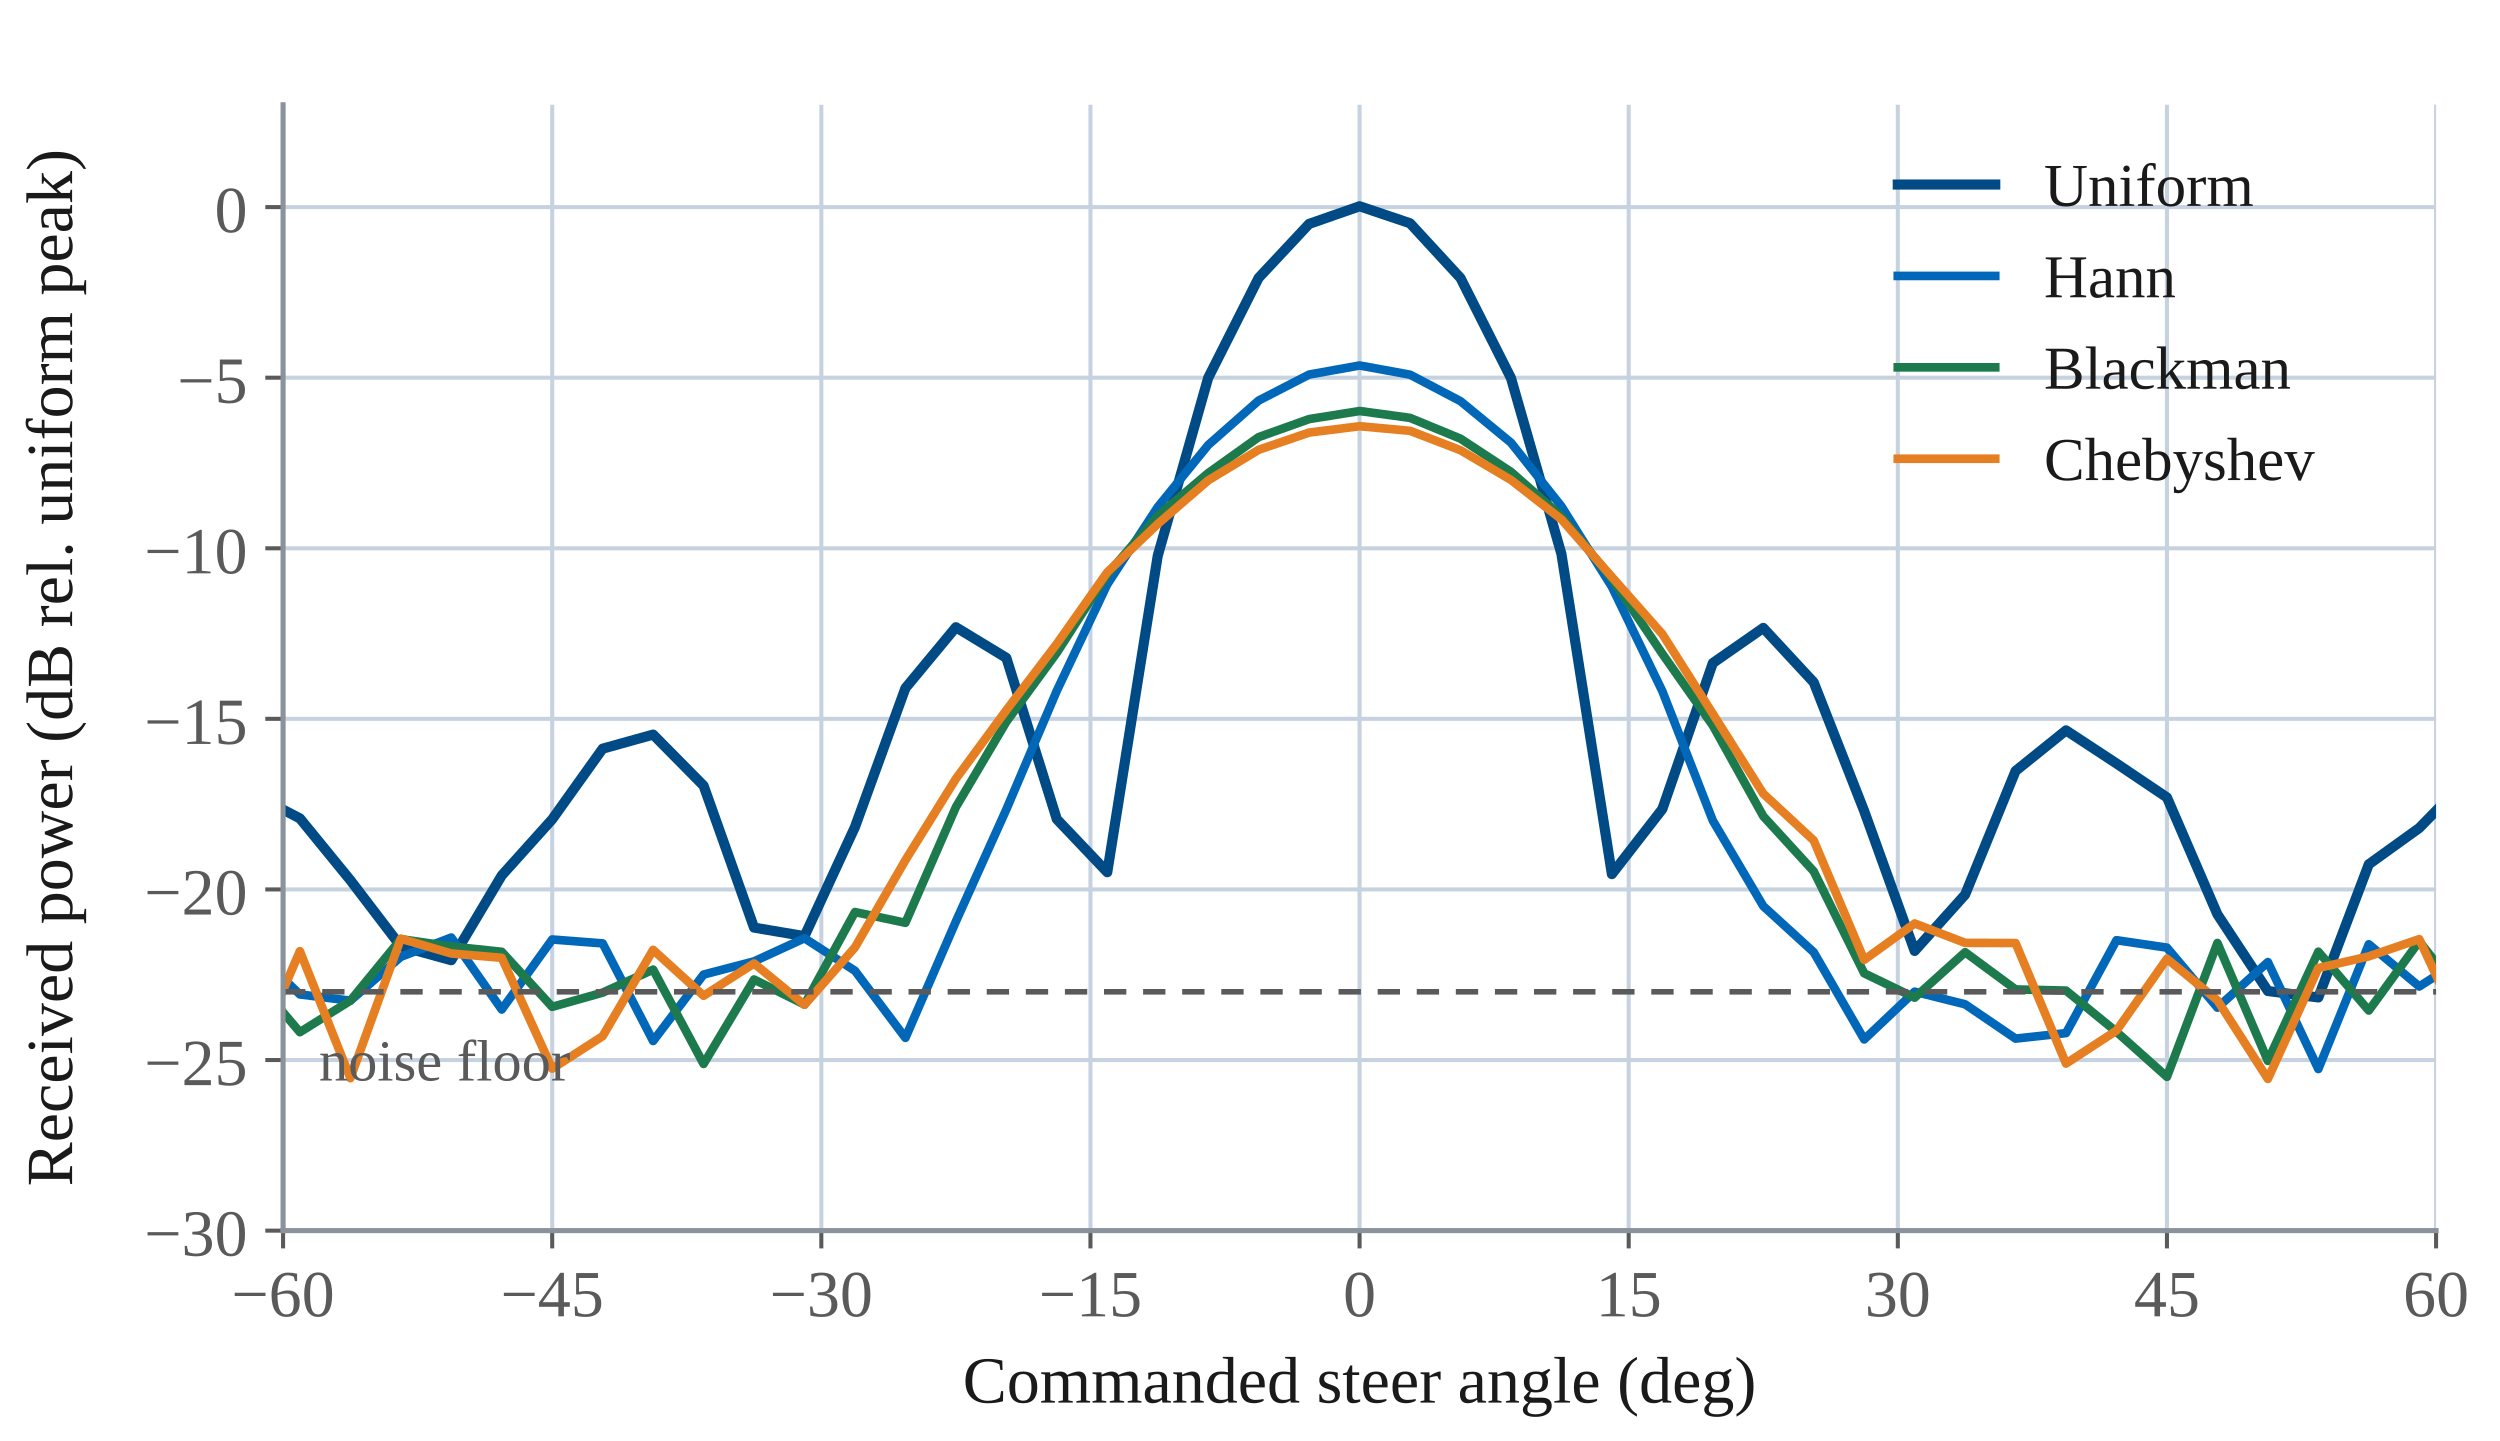
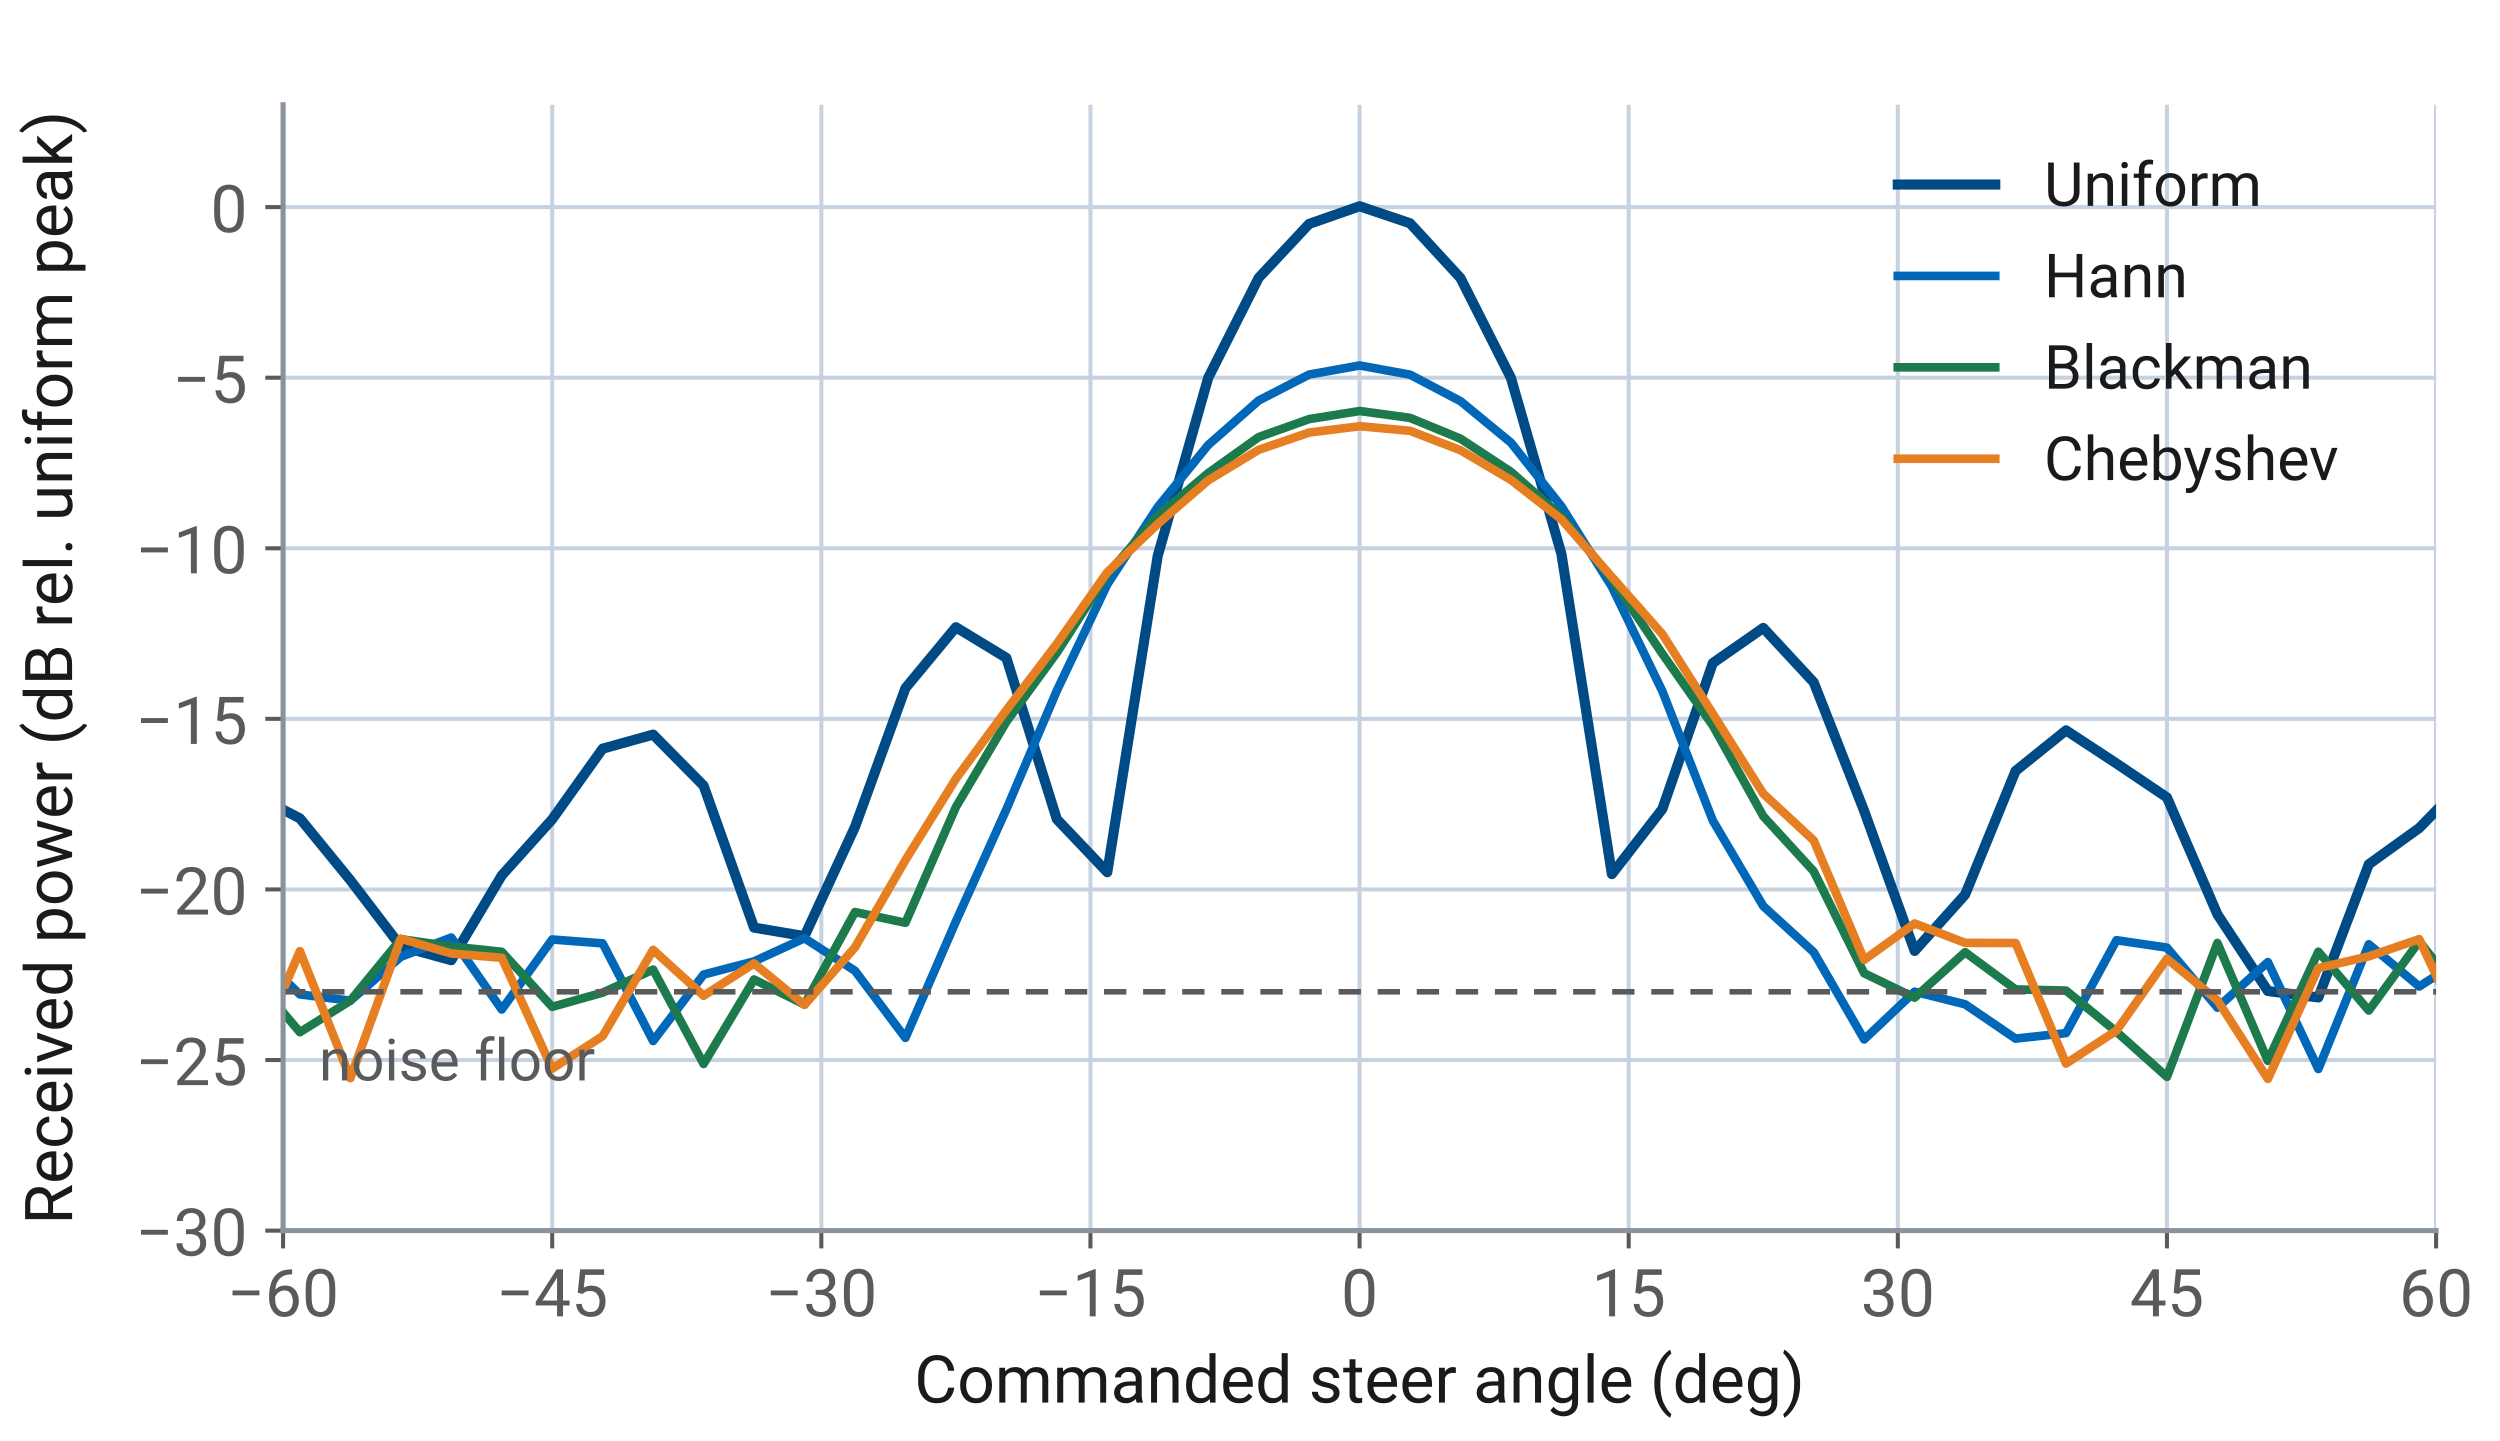
<svg xmlns="http://www.w3.org/2000/svg" xmlns:xlink="http://www.w3.org/1999/xlink" width="492.428pt" height="283.715pt" viewBox="0 0 492.428 283.715" version="1.1">
  <defs>
    <style type="text/css">*{stroke-linejoin: round; stroke-linecap: butt}</style>
  </defs>
  <g id="figure_1">
    <g id="patch_1">
      <path d="M 0 283.715  L 492.428 283.715  L 492.428 0  L 0 0  L 0 283.715  z " style="fill: none" />
    </g>
    <g id="axes_1">
      <g id="patch_2">
        <path d="M 55.757 242.394  L 479.837 242.394  L 479.837 20.634  L 55.757 20.634  L 55.757 242.394  z " style="fill: none" />
      </g>
      <g id="matplotlib.axis_1">
        <g id="xtick_1">
          <g id="line2d_1">
            <path d="M 55.757 242.394  L 55.757 20.634  " clip-path="url(#p3af6b47cf4)" style="fill: none; stroke: #c7d2e0; stroke-width: 0.8; stroke-linecap: square" />
          </g>
          <g id="line2d_2">
            <defs>
              <path id="ma49ce29953" d="M 0 0  L 0 3.5  " style="stroke: #5a5a5a; stroke-width: 0.8" />
            </defs>
            <g>
              <use xlink:href="#ma49ce29953" x="55.757" y="242.394" style="fill: #5a5a5a; stroke: #5a5a5a; stroke-width: 0.8" />
            </g>
          </g>
          <g id="text_1">
-             <text style="font-size: 13px; font-family:inherit; text-anchor: middle; fill: #5a5a5a" x="55.757" y="259.271" transform="rotate(-0 55.75711 259.2708)">−60</text>
+             <text style="font-size: 13px; font-family:'Source Sans Pro', 'Segoe UI', Roboto, Helvetica, Arial, sans-serif; text-anchor: middle; fill: #5a5a5a" x="55.757" y="259.271" transform="rotate(-0 55.75711 259.2708)">−60</text>
          </g>
        </g>
        <g id="xtick_2">
          <g id="line2d_3">
            <path d="M 108.767 242.394  L 108.767 20.634  " clip-path="url(#p3af6b47cf4)" style="fill: none; stroke: #c7d2e0; stroke-width: 0.8; stroke-linecap: square" />
          </g>
          <g id="line2d_4">
            <g>
              <use xlink:href="#ma49ce29953" x="108.767" y="242.394" style="fill: #5a5a5a; stroke: #5a5a5a; stroke-width: 0.8" />
            </g>
          </g>
          <g id="text_2">
-             <text style="font-size: 13px; font-family:inherit; text-anchor: middle; fill: #5a5a5a" x="108.767" y="259.271" transform="rotate(-0 108.7671 259.2708)">−45</text>
+             <text style="font-size: 13px; font-family:'Source Sans Pro', 'Segoe UI', Roboto, Helvetica, Arial, sans-serif; text-anchor: middle; fill: #5a5a5a" x="108.767" y="259.271" transform="rotate(-0 108.7671 259.2708)">−45</text>
          </g>
        </g>
        <g id="xtick_3">
          <g id="line2d_5">
            <path d="M 161.777 242.394  L 161.777 20.634  " clip-path="url(#p3af6b47cf4)" style="fill: none; stroke: #c7d2e0; stroke-width: 0.8; stroke-linecap: square" />
          </g>
          <g id="line2d_6">
            <g>
              <use xlink:href="#ma49ce29953" x="161.777" y="242.394" style="fill: #5a5a5a; stroke: #5a5a5a; stroke-width: 0.8" />
            </g>
          </g>
          <g id="text_3">
-             <text style="font-size: 13px; font-family:inherit; text-anchor: middle; fill: #5a5a5a" x="161.777" y="259.271" transform="rotate(-0 161.7771 259.2708)">−30</text>
+             <text style="font-size: 13px; font-family:'Source Sans Pro', 'Segoe UI', Roboto, Helvetica, Arial, sans-serif; text-anchor: middle; fill: #5a5a5a" x="161.777" y="259.271" transform="rotate(-0 161.7771 259.2708)">−30</text>
          </g>
        </g>
        <g id="xtick_4">
          <g id="line2d_7">
            <path d="M 214.787 242.394  L 214.787 20.634  " clip-path="url(#p3af6b47cf4)" style="fill: none; stroke: #c7d2e0; stroke-width: 0.8; stroke-linecap: square" />
          </g>
          <g id="line2d_8">
            <g>
              <use xlink:href="#ma49ce29953" x="214.787" y="242.394" style="fill: #5a5a5a; stroke: #5a5a5a; stroke-width: 0.8" />
            </g>
          </g>
          <g id="text_4">
-             <text style="font-size: 13px; font-family:inherit; text-anchor: middle; fill: #5a5a5a" x="214.787" y="259.271" transform="rotate(-0 214.7871 259.2708)">−15</text>
+             <text style="font-size: 13px; font-family:'Source Sans Pro', 'Segoe UI', Roboto, Helvetica, Arial, sans-serif; text-anchor: middle; fill: #5a5a5a" x="214.787" y="259.271" transform="rotate(-0 214.7871 259.2708)">−15</text>
          </g>
        </g>
        <g id="xtick_5">
          <g id="line2d_9">
            <path d="M 267.797 242.394  L 267.797 20.634  " clip-path="url(#p3af6b47cf4)" style="fill: none; stroke: #c7d2e0; stroke-width: 0.8; stroke-linecap: square" />
          </g>
          <g id="line2d_10">
            <g>
              <use xlink:href="#ma49ce29953" x="267.797" y="242.394" style="fill: #5a5a5a; stroke: #5a5a5a; stroke-width: 0.8" />
            </g>
          </g>
          <g id="text_5">
-             <text style="font-size: 13px; font-family:inherit; text-anchor: middle; fill: #5a5a5a" x="267.797" y="259.271" transform="rotate(-0 267.7971 259.2708)">0</text>
+             <text style="font-size: 13px; font-family:'Source Sans Pro', 'Segoe UI', Roboto, Helvetica, Arial, sans-serif; text-anchor: middle; fill: #5a5a5a" x="267.797" y="259.271" transform="rotate(-0 267.7971 259.2708)">0</text>
          </g>
        </g>
        <g id="xtick_6">
          <g id="line2d_11">
            <path d="M 320.807 242.394  L 320.807 20.634  " clip-path="url(#p3af6b47cf4)" style="fill: none; stroke: #c7d2e0; stroke-width: 0.8; stroke-linecap: square" />
          </g>
          <g id="line2d_12">
            <g>
              <use xlink:href="#ma49ce29953" x="320.807" y="242.394" style="fill: #5a5a5a; stroke: #5a5a5a; stroke-width: 0.8" />
            </g>
          </g>
          <g id="text_6">
-             <text style="font-size: 13px; font-family:inherit; text-anchor: middle; fill: #5a5a5a" x="320.807" y="259.271" transform="rotate(-0 320.8071 259.2708)">15</text>
+             <text style="font-size: 13px; font-family:'Source Sans Pro', 'Segoe UI', Roboto, Helvetica, Arial, sans-serif; text-anchor: middle; fill: #5a5a5a" x="320.807" y="259.271" transform="rotate(-0 320.8071 259.2708)">15</text>
          </g>
        </g>
        <g id="xtick_7">
          <g id="line2d_13">
            <path d="M 373.817 242.394  L 373.817 20.634  " clip-path="url(#p3af6b47cf4)" style="fill: none; stroke: #c7d2e0; stroke-width: 0.8; stroke-linecap: square" />
          </g>
          <g id="line2d_14">
            <g>
              <use xlink:href="#ma49ce29953" x="373.817" y="242.394" style="fill: #5a5a5a; stroke: #5a5a5a; stroke-width: 0.8" />
            </g>
          </g>
          <g id="text_7">
-             <text style="font-size: 13px; font-family:inherit; text-anchor: middle; fill: #5a5a5a" x="373.817" y="259.271" transform="rotate(-0 373.8171 259.2708)">30</text>
+             <text style="font-size: 13px; font-family:'Source Sans Pro', 'Segoe UI', Roboto, Helvetica, Arial, sans-serif; text-anchor: middle; fill: #5a5a5a" x="373.817" y="259.271" transform="rotate(-0 373.8171 259.2708)">30</text>
          </g>
        </g>
        <g id="xtick_8">
          <g id="line2d_15">
            <path d="M 426.827 242.394  L 426.827 20.634  " clip-path="url(#p3af6b47cf4)" style="fill: none; stroke: #c7d2e0; stroke-width: 0.8; stroke-linecap: square" />
          </g>
          <g id="line2d_16">
            <g>
              <use xlink:href="#ma49ce29953" x="426.827" y="242.394" style="fill: #5a5a5a; stroke: #5a5a5a; stroke-width: 0.8" />
            </g>
          </g>
          <g id="text_8">
-             <text style="font-size: 13px; font-family:inherit; text-anchor: middle; fill: #5a5a5a" x="426.827" y="259.271" transform="rotate(-0 426.8271 259.2708)">45</text>
+             <text style="font-size: 13px; font-family:'Source Sans Pro', 'Segoe UI', Roboto, Helvetica, Arial, sans-serif; text-anchor: middle; fill: #5a5a5a" x="426.827" y="259.271" transform="rotate(-0 426.8271 259.2708)">45</text>
          </g>
        </g>
        <g id="xtick_9">
          <g id="line2d_17">
            <path d="M 479.837 242.394  L 479.837 20.634  " clip-path="url(#p3af6b47cf4)" style="fill: none; stroke: #c7d2e0; stroke-width: 0.8; stroke-linecap: square" />
          </g>
          <g id="line2d_18">
            <g>
              <use xlink:href="#ma49ce29953" x="479.837" y="242.394" style="fill: #5a5a5a; stroke: #5a5a5a; stroke-width: 0.8" />
            </g>
          </g>
          <g id="text_9">
-             <text style="font-size: 13px; font-family:inherit; text-anchor: middle; fill: #5a5a5a" x="479.837" y="259.271" transform="rotate(-0 479.8371 259.2708)">60</text>
+             <text style="font-size: 13px; font-family:'Source Sans Pro', 'Segoe UI', Roboto, Helvetica, Arial, sans-serif; text-anchor: middle; fill: #5a5a5a" x="479.837" y="259.271" transform="rotate(-0 479.8371 259.2708)">60</text>
          </g>
        </g>
        <g id="text_10">
-           <text style="font-size: 13px; font-family:inherit; text-anchor: middle; fill: #1a1a1a" x="267.797" y="276.272" transform="rotate(-0 267.7971 276.2718)">Commanded steer angle  (deg)</text>
+           <text style="font-size: 13px; font-family:'Source Sans Pro', 'Segoe UI', Roboto, Helvetica, Arial, sans-serif; text-anchor: middle; fill: #1a1a1a" x="267.797" y="276.272" transform="rotate(-0 267.7971 276.2718)">Commanded steer angle  (deg)</text>
        </g>
      </g>
      <g id="matplotlib.axis_2">
        <g id="ytick_1">
          <g id="line2d_19">
            <path d="M 55.757 242.394  L 479.837 242.394  " clip-path="url(#p3af6b47cf4)" style="fill: none; stroke: #c7d2e0; stroke-width: 0.8; stroke-linecap: square" />
          </g>
          <g id="line2d_20">
            <defs>
              <path id="m00ee90f5d6" d="M 0 0  L -3.5 0  " style="stroke: #5a5a5a; stroke-width: 0.8" />
            </defs>
            <g>
              <use xlink:href="#m00ee90f5d6" x="55.757" y="242.394" style="fill: #5a5a5a; stroke: #5a5a5a; stroke-width: 0.8" />
            </g>
          </g>
          <g id="text_11">
-             <text style="font-size: 13px; font-family:inherit; text-anchor: end; fill: #5a5a5a" x="48.757" y="247.332" transform="rotate(-0 48.75711 247.3323)">−30</text>
+             <text style="font-size: 13px; font-family:'Source Sans Pro', 'Segoe UI', Roboto, Helvetica, Arial, sans-serif; text-anchor: end; fill: #5a5a5a" x="48.757" y="247.332" transform="rotate(-0 48.75711 247.3323)">−30</text>
          </g>
        </g>
        <g id="ytick_2">
          <g id="line2d_21">
            <path d="M 55.757 208.794  L 479.837 208.794  " clip-path="url(#p3af6b47cf4)" style="fill: none; stroke: #c7d2e0; stroke-width: 0.8; stroke-linecap: square" />
          </g>
          <g id="line2d_22">
            <g>
              <use xlink:href="#m00ee90f5d6" x="55.757" y="208.794" style="fill: #5a5a5a; stroke: #5a5a5a; stroke-width: 0.8" />
            </g>
          </g>
          <g id="text_12">
-             <text style="font-size: 13px; font-family:inherit; text-anchor: end; fill: #5a5a5a" x="48.757" y="213.732" transform="rotate(-0 48.75711 213.7323)">−25</text>
+             <text style="font-size: 13px; font-family:'Source Sans Pro', 'Segoe UI', Roboto, Helvetica, Arial, sans-serif; text-anchor: end; fill: #5a5a5a" x="48.757" y="213.732" transform="rotate(-0 48.75711 213.7323)">−25</text>
          </g>
        </g>
        <g id="ytick_3">
          <g id="line2d_23">
            <path d="M 55.757 175.194  L 479.837 175.194  " clip-path="url(#p3af6b47cf4)" style="fill: none; stroke: #c7d2e0; stroke-width: 0.8; stroke-linecap: square" />
          </g>
          <g id="line2d_24">
            <g>
              <use xlink:href="#m00ee90f5d6" x="55.757" y="175.194" style="fill: #5a5a5a; stroke: #5a5a5a; stroke-width: 0.8" />
            </g>
          </g>
          <g id="text_13">
-             <text style="font-size: 13px; font-family:inherit; text-anchor: end; fill: #5a5a5a" x="48.757" y="180.132" transform="rotate(-0 48.75711 180.1323)">−20</text>
+             <text style="font-size: 13px; font-family:'Source Sans Pro', 'Segoe UI', Roboto, Helvetica, Arial, sans-serif; text-anchor: end; fill: #5a5a5a" x="48.757" y="180.132" transform="rotate(-0 48.75711 180.1323)">−20</text>
          </g>
        </g>
        <g id="ytick_4">
          <g id="line2d_25">
            <path d="M 55.757 141.594  L 479.837 141.594  " clip-path="url(#p3af6b47cf4)" style="fill: none; stroke: #c7d2e0; stroke-width: 0.8; stroke-linecap: square" />
          </g>
          <g id="line2d_26">
            <g>
              <use xlink:href="#m00ee90f5d6" x="55.757" y="141.594" style="fill: #5a5a5a; stroke: #5a5a5a; stroke-width: 0.8" />
            </g>
          </g>
          <g id="text_14">
-             <text style="font-size: 13px; font-family:inherit; text-anchor: end; fill: #5a5a5a" x="48.757" y="146.532" transform="rotate(-0 48.75711 146.5323)">−15</text>
+             <text style="font-size: 13px; font-family:'Source Sans Pro', 'Segoe UI', Roboto, Helvetica, Arial, sans-serif; text-anchor: end; fill: #5a5a5a" x="48.757" y="146.532" transform="rotate(-0 48.75711 146.5323)">−15</text>
          </g>
        </g>
        <g id="ytick_5">
          <g id="line2d_27">
            <path d="M 55.757 107.994  L 479.837 107.994  " clip-path="url(#p3af6b47cf4)" style="fill: none; stroke: #c7d2e0; stroke-width: 0.8; stroke-linecap: square" />
          </g>
          <g id="line2d_28">
            <g>
              <use xlink:href="#m00ee90f5d6" x="55.757" y="107.994" style="fill: #5a5a5a; stroke: #5a5a5a; stroke-width: 0.8" />
            </g>
          </g>
          <g id="text_15">
-             <text style="font-size: 13px; font-family:inherit; text-anchor: end; fill: #5a5a5a" x="48.757" y="112.932" transform="rotate(-0 48.75711 112.9323)">−10</text>
+             <text style="font-size: 13px; font-family:'Source Sans Pro', 'Segoe UI', Roboto, Helvetica, Arial, sans-serif; text-anchor: end; fill: #5a5a5a" x="48.757" y="112.932" transform="rotate(-0 48.75711 112.9323)">−10</text>
          </g>
        </g>
        <g id="ytick_6">
          <g id="line2d_29">
            <path d="M 55.757 74.394  L 479.837 74.394  " clip-path="url(#p3af6b47cf4)" style="fill: none; stroke: #c7d2e0; stroke-width: 0.8; stroke-linecap: square" />
          </g>
          <g id="line2d_30">
            <g>
              <use xlink:href="#m00ee90f5d6" x="55.757" y="74.394" style="fill: #5a5a5a; stroke: #5a5a5a; stroke-width: 0.8" />
            </g>
          </g>
          <g id="text_16">
-             <text style="font-size: 13px; font-family:inherit; text-anchor: end; fill: #5a5a5a" x="48.757" y="79.332" transform="rotate(-0 48.75711 79.33231)">−5</text>
+             <text style="font-size: 13px; font-family:'Source Sans Pro', 'Segoe UI', Roboto, Helvetica, Arial, sans-serif; text-anchor: end; fill: #5a5a5a" x="48.757" y="79.332" transform="rotate(-0 48.75711 79.33231)">−5</text>
          </g>
        </g>
        <g id="ytick_7">
          <g id="line2d_31">
            <path d="M 55.757 40.794  L 479.837 40.794  " clip-path="url(#p3af6b47cf4)" style="fill: none; stroke: #c7d2e0; stroke-width: 0.8; stroke-linecap: square" />
          </g>
          <g id="line2d_32">
            <g>
              <use xlink:href="#m00ee90f5d6" x="55.757" y="40.794" style="fill: #5a5a5a; stroke: #5a5a5a; stroke-width: 0.8" />
            </g>
          </g>
          <g id="text_17">
-             <text style="font-size: 13px; font-family:inherit; text-anchor: end; fill: #5a5a5a" x="48.757" y="45.732" transform="rotate(-0 48.75711 45.7323)">0</text>
+             <text style="font-size: 13px; font-family:'Source Sans Pro', 'Segoe UI', Roboto, Helvetica, Arial, sans-serif; text-anchor: end; fill: #5a5a5a" x="48.757" y="45.732" transform="rotate(-0 48.75711 45.7323)">0</text>
          </g>
        </g>
        <g id="text_18">
-           <text style="font-size: 13px; font-family:inherit; text-anchor: middle; fill: #1a1a1a" x="14.198" y="131.514" transform="rotate(-90 14.19797 131.5138)">Received power  (dB rel. uniform peak)</text>
+           <text style="font-size: 13px; font-family:'Source Sans Pro', 'Segoe UI', Roboto, Helvetica, Arial, sans-serif; text-anchor: middle; fill: #1a1a1a" x="14.198" y="131.514" transform="rotate(-90 14.19797 131.5138)">Received power  (dB rel. uniform peak)</text>
        </g>
      </g>
      <g id="line2d_33">
        <path d="M -1 166.902  L -0.566 166.506  L 9.373 161.246  L 19.313 159.402  L 29.252 152.578  L 39.191 155.712  L 49.131 156.024  L 59.07 161.199  L 69.01 173.378  L 78.949 186.401  L 88.888 189.133  L 98.828 172.443  L 108.767 161.378  L 118.706 147.464  L 128.646 144.693  L 138.585 154.753  L 148.525 182.712  L 158.464 184.397  L 168.403 162.897  L 178.343 135.541  L 188.282 123.545  L 198.221 129.579  L 208.161 161.349  L 218.1 171.801  L 228.04 109.483  L 237.979 74.424  L 247.918 54.732  L 257.858 44.101  L 267.797 40.627  L 277.736 43.977  L 287.676 54.767  L 297.615 74.456  L 307.555 109.114  L 317.494 172.173  L 327.433 159.363  L 337.373 130.607  L 347.312 123.684  L 357.251 134.401  L 367.191 159.752  L 377.13 187.305  L 387.07 176.217  L 397.009 151.857  L 406.948 143.861  L 416.888 150.386  L 426.827 157.074  L 436.766 180.102  L 446.706 195.202  L 456.645 196.467  L 466.585 170.24  L 476.524 163.09  L 486.463 152.92  L 493.428 154.125  " clip-path="url(#p3af6b47cf4)" style="fill: none; stroke: #004a85; stroke-width: 2; stroke-linecap: square" />
      </g>
      <g id="line2d_34">
        <path d="M -1 198.525  L -0.566 198.792  L 9.373 188.338  L 19.313 205.464  L 29.252 186.925  L 39.191 194.2  L 49.131 186.303  L 59.07 195.875  L 69.01 197.099  L 78.949 188.469  L 88.888 184.67  L 98.828 198.843  L 108.767 185.051  L 118.706 185.819  L 128.646 205.048  L 138.585 191.959  L 148.525 189.365  L 158.464 184.806  L 168.403 191.213  L 178.343 204.43  L 188.282 181.5  L 198.221 159.43  L 208.161 136.055  L 218.1 115.107  L 228.04 99.875  L 237.979 87.655  L 247.918 78.894  L 257.858 73.778  L 267.797 71.989  L 277.736 73.802  L 287.676 79.018  L 297.615 87.195  L 307.555 99.734  L 317.494 115.586  L 327.433 136.139  L 337.373 161.633  L 347.312 178.481  L 357.251 187.557  L 367.191 204.737  L 377.13 195.331  L 387.07 197.818  L 397.009 204.576  L 406.948 203.492  L 416.888 185.192  L 426.827 186.658  L 436.766 198.474  L 446.706 189.507  L 456.645 210.567  L 466.585 185.995  L 476.524 194.313  L 486.463 187.926  L 493.428 197.717  " clip-path="url(#p3af6b47cf4)" style="fill: none; stroke: #0067b9; stroke-width: 1.7; stroke-linecap: square" />
      </g>
      <g id="line2d_35">
        <path d="M -1 199.094  L -0.566 198.582  L 9.373 197.852  L 19.313 210.696  L 29.252 210.54  L 39.191 184.516  L 49.131 191.594  L 59.07 203.312  L 69.01 197.11  L 78.949 184.98  L 88.888 186.425  L 98.828 187.477  L 108.767 198.32  L 118.706 195.518  L 128.646 190.984  L 138.585 209.567  L 148.525 192.935  L 158.464 197.862  L 168.403 179.649  L 178.343 181.762  L 188.282 158.975  L 198.221 142.174  L 208.161 128.569  L 218.1 113.12  L 228.04 101.602  L 237.979 93.181  L 247.918 86.093  L 257.858 82.548  L 267.797 80.958  L 277.736 82.31  L 287.676 86.408  L 297.615 92.939  L 307.555 101.672  L 317.494 114.043  L 327.433 128.778  L 337.373 142.912  L 347.312 160.77  L 357.251 171.63  L 367.191 191.708  L 377.13 196.51  L 387.07 187.557  L 397.009 194.888  L 406.948 195.114  L 416.888 203.239  L 426.827 212.106  L 436.766 185.745  L 446.706 208.966  L 456.645 187.462  L 466.585 199.043  L 476.524 185.405  L 486.463 198.111  L 493.428 189.397  " clip-path="url(#p3af6b47cf4)" style="fill: none; stroke: #1d7a4d; stroke-width: 1.7; stroke-linecap: square" />
      </g>
      <g id="line2d_36">
        <path d="M -1 191.74  L -0.566 192.059  L 9.373 191.1  L 19.313 200.2  L 29.252 190.972  L 39.191 207.446  L 49.131 210.423  L 59.07 187.353  L 69.01 212.363  L 78.949 184.888  L 88.888 187.81  L 98.828 188.66  L 108.767 210.49  L 118.706 204.087  L 128.646 187.094  L 138.585 196.133  L 148.525 189.77  L 158.464 197.922  L 168.403 186.608  L 178.343 169.425  L 188.282 153.393  L 198.221 139.883  L 208.161 126.81  L 218.1 112.722  L 228.04 103.209  L 237.979 94.619  L 247.918 88.593  L 257.858 85.202  L 267.797 83.954  L 277.736 84.862  L 287.676 88.683  L 297.615 94.536  L 307.555 102.296  L 317.494 113.651  L 327.433 124.897  L 337.373 140.59  L 347.312 156.326  L 357.251 165.546  L 367.191 189.06  L 377.13 181.899  L 387.07 185.719  L 397.009 185.751  L 406.948 209.492  L 416.888 202.997  L 426.827 188.848  L 436.766 197.028  L 446.706 212.513  L 456.645 190.677  L 466.585 188.376  L 476.524 184.987  L 486.463 206.364  L 493.428 203.812  " clip-path="url(#p3af6b47cf4)" style="fill: none; stroke: #e67e22; stroke-width: 1.7; stroke-linecap: square" />
      </g>
      <g id="line2d_37">
        <path d="M 55.757 195.354  L 479.837 195.354  " clip-path="url(#p3af6b47cf4)" style="fill: none; stroke-dasharray: 4.4,3.3; stroke-dashoffset: 0; stroke: #5a5a5a; stroke-width: 1.1" />
      </g>
      <g id="patch_3">
        <path d="M 55.757 242.394  L 55.757 20.634  " style="fill: none; stroke: #8a929c; stroke-linejoin: miter; stroke-linecap: square" />
      </g>
      <g id="patch_4">
        <path d="M 55.757 242.394  L 479.837 242.394  " style="fill: none; stroke: #8a929c; stroke-linejoin: miter; stroke-linecap: square" />
      </g>
      <g id="text_19">
-         <text style="font-size: 11.5px; font-family:inherit; text-anchor: start; fill: #5a5a5a" x="62.825" y="212.826" transform="rotate(-0 62.82511 212.8258)">noise floor</text>
+         <text style="font-size: 11.5px; font-family:'Source Sans Pro', 'Segoe UI', Roboto, Helvetica, Arial, sans-serif; text-anchor: start; fill: #5a5a5a" x="62.825" y="212.826" transform="rotate(-0 62.82511 212.8258)">noise floor</text>
      </g>
      <g id="legend_1">
        <g id="line2d_38">
          <path d="M 373.806 36.352  L 383.406 36.352  L 393.006 36.352  " style="fill: none; stroke: #004a85; stroke-width: 2; stroke-linecap: square" />
        </g>
        <g id="text_20">
-           <text style="font-size: 12px; font-family:inherit; text-anchor: start; fill: #1a1a1a" x="402.606" y="40.552" transform="rotate(-0 402.6059 40.55195)">Uniform</text>
+           <text style="font-size: 12px; font-family:'Source Sans Pro', 'Segoe UI', Roboto, Helvetica, Arial, sans-serif; text-anchor: start; fill: #1a1a1a" x="402.606" y="40.552" transform="rotate(-0 402.6059 40.55195)">Uniform</text>
        </g>
        <g id="line2d_39">
          <path d="M 373.806 54.353  L 383.406 54.353  L 393.006 54.353  " style="fill: none; stroke: #0067b9; stroke-width: 1.7; stroke-linecap: square" />
        </g>
        <g id="text_21">
-           <text style="font-size: 12px; font-family:inherit; text-anchor: start; fill: #1a1a1a" x="402.606" y="58.553" transform="rotate(-0 402.6059 58.55289)">Hann</text>
+           <text style="font-size: 12px; font-family:'Source Sans Pro', 'Segoe UI', Roboto, Helvetica, Arial, sans-serif; text-anchor: start; fill: #1a1a1a" x="402.606" y="58.553" transform="rotate(-0 402.6059 58.55289)">Hann</text>
        </g>
        <g id="line2d_40">
          <path d="M 373.806 72.354  L 383.406 72.354  L 393.006 72.354  " style="fill: none; stroke: #1d7a4d; stroke-width: 1.7; stroke-linecap: square" />
        </g>
        <g id="text_22">
-           <text style="font-size: 12px; font-family:inherit; text-anchor: start; fill: #1a1a1a" x="402.606" y="76.554" transform="rotate(-0 402.6059 76.55383)">Blackman</text>
+           <text style="font-size: 12px; font-family:'Source Sans Pro', 'Segoe UI', Roboto, Helvetica, Arial, sans-serif; text-anchor: start; fill: #1a1a1a" x="402.606" y="76.554" transform="rotate(-0 402.6059 76.55383)">Blackman</text>
        </g>
        <g id="line2d_41">
          <path d="M 373.806 90.355  L 383.406 90.355  L 393.006 90.355  " style="fill: none; stroke: #e67e22; stroke-width: 1.7; stroke-linecap: square" />
        </g>
        <g id="text_23">
-           <text style="font-size: 12px; font-family:inherit; text-anchor: start; fill: #1a1a1a" x="402.606" y="94.555" transform="rotate(-0 402.6059 94.55477)">Chebyshev</text>
+           <text style="font-size: 12px; font-family:'Source Sans Pro', 'Segoe UI', Roboto, Helvetica, Arial, sans-serif; text-anchor: start; fill: #1a1a1a" x="402.606" y="94.555" transform="rotate(-0 402.6059 94.55477)">Chebyshev</text>
        </g>
      </g>
    </g>
  </g>
  <defs>
    <clipPath id="p3af6b47cf4">
      <rect x="55.757" y="20.634" width="424.08" height="221.76" />
    </clipPath>
  </defs>
</svg>
